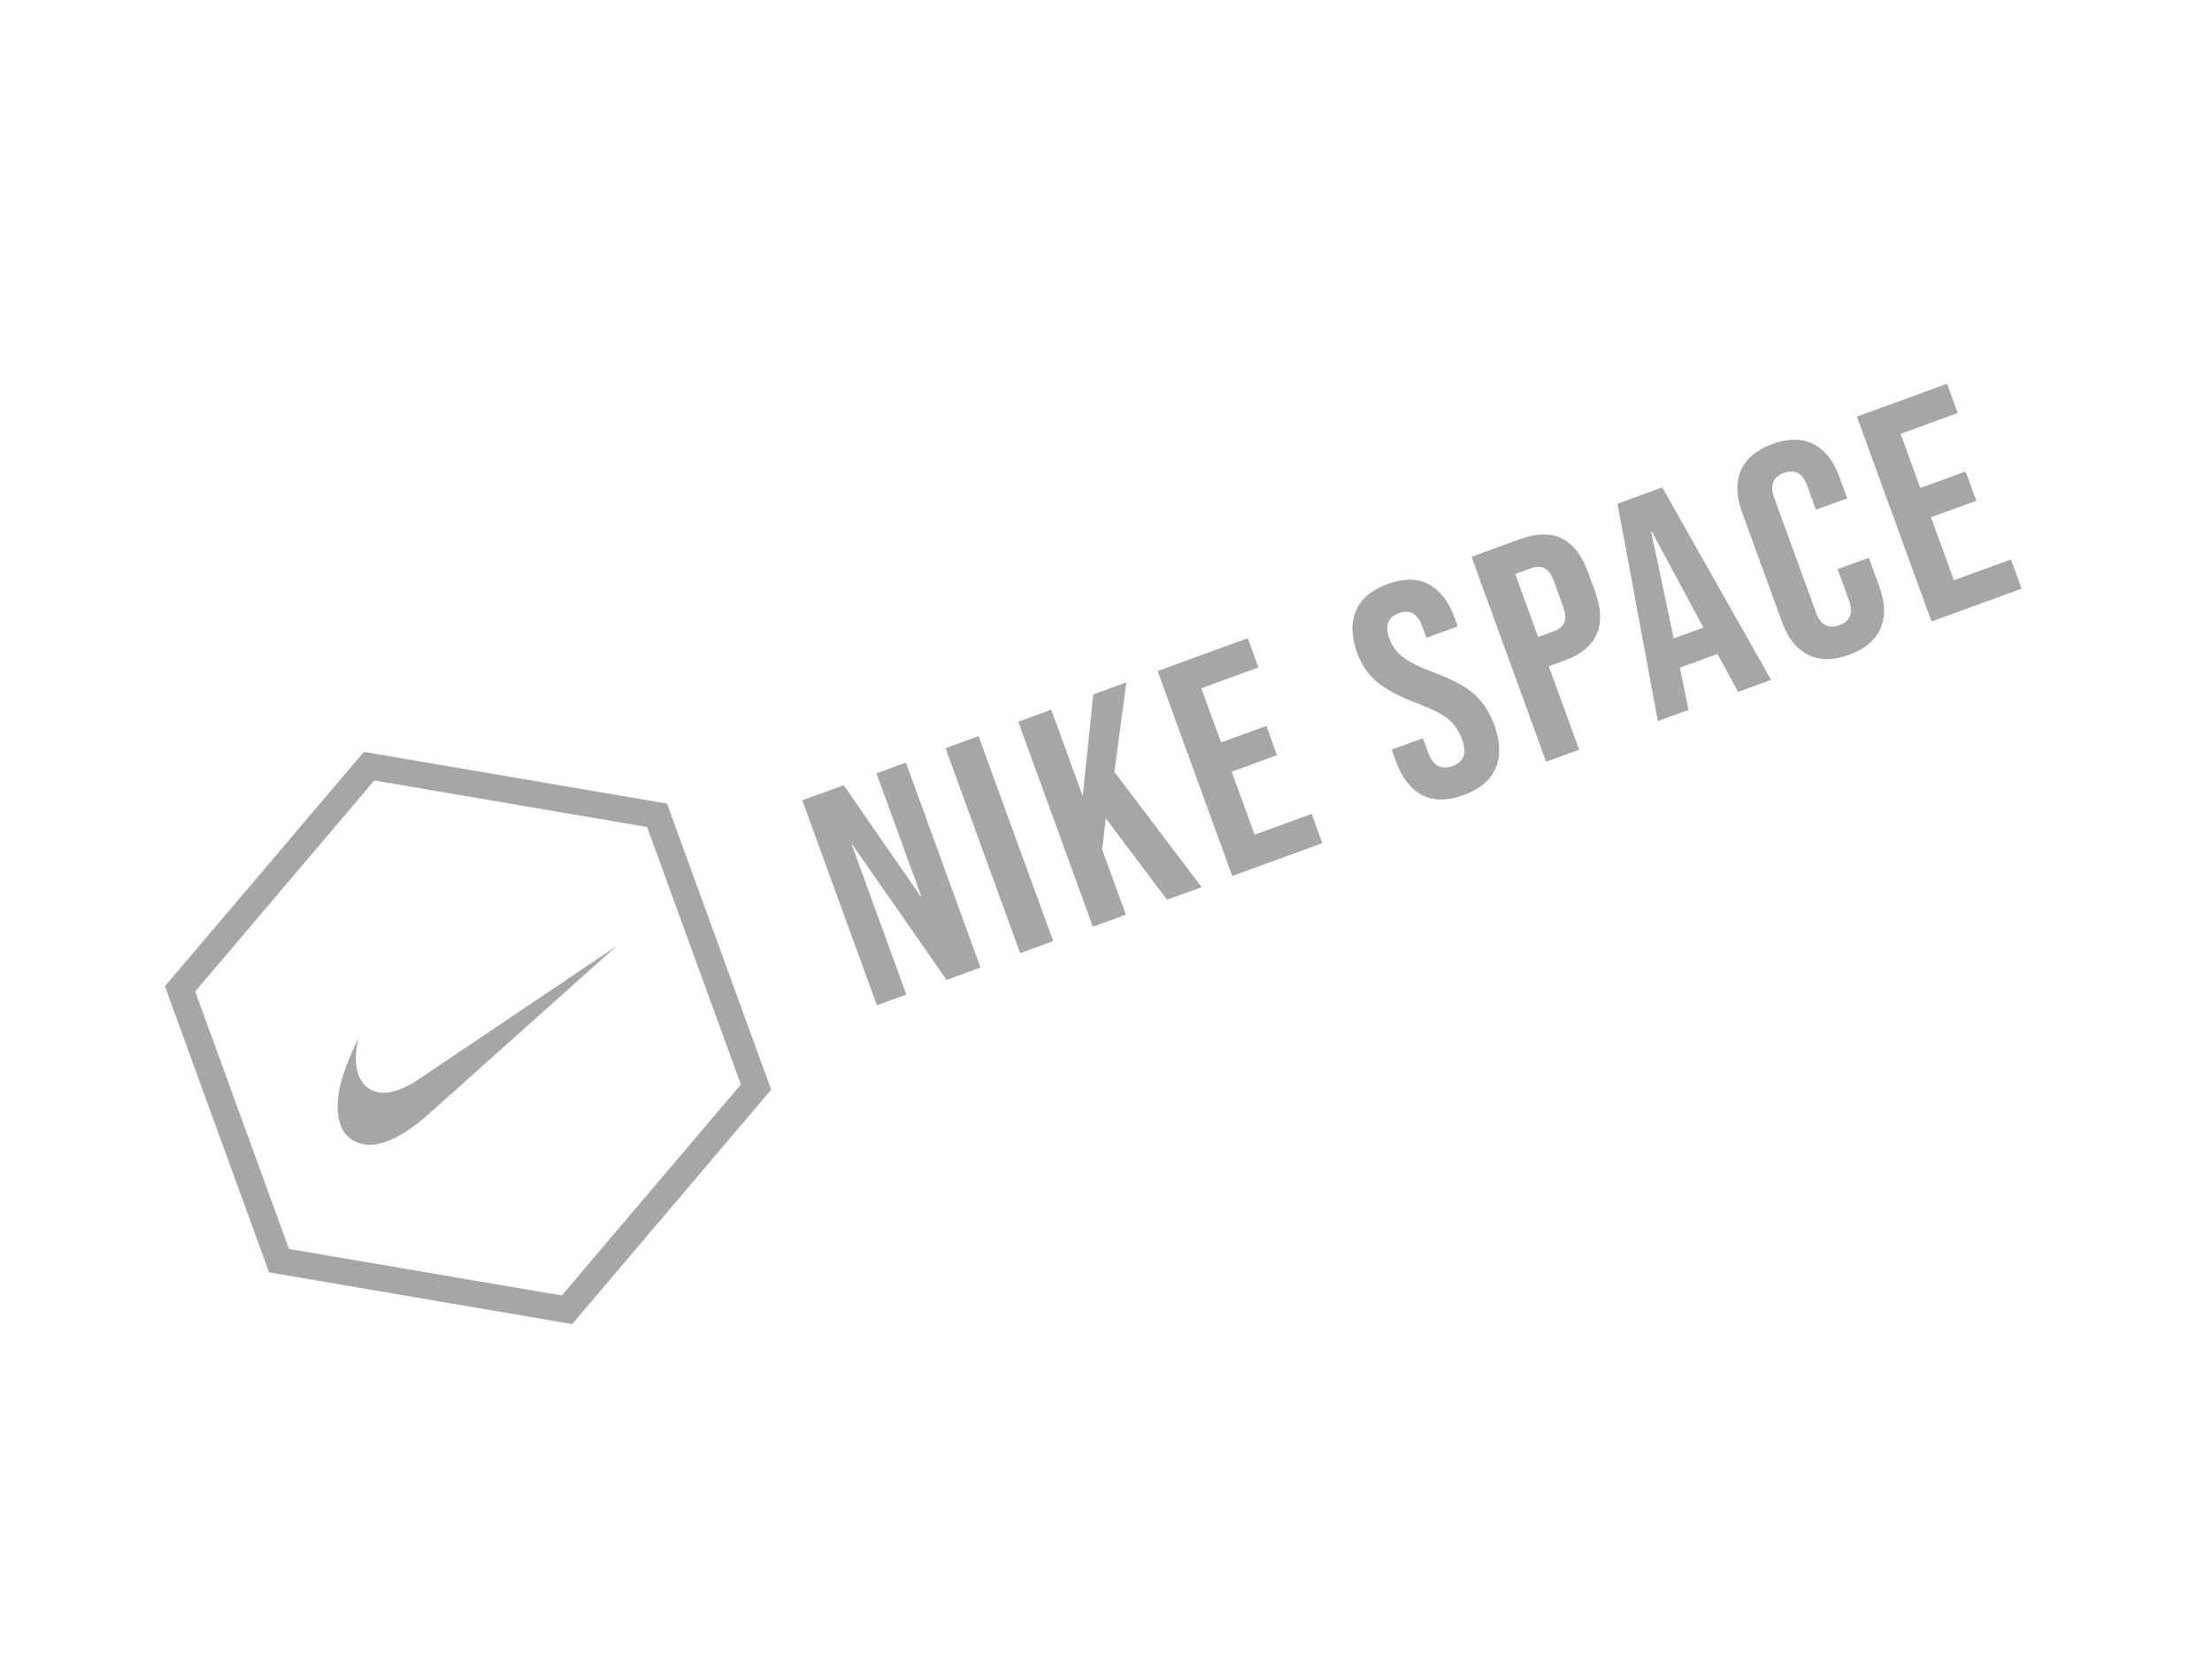
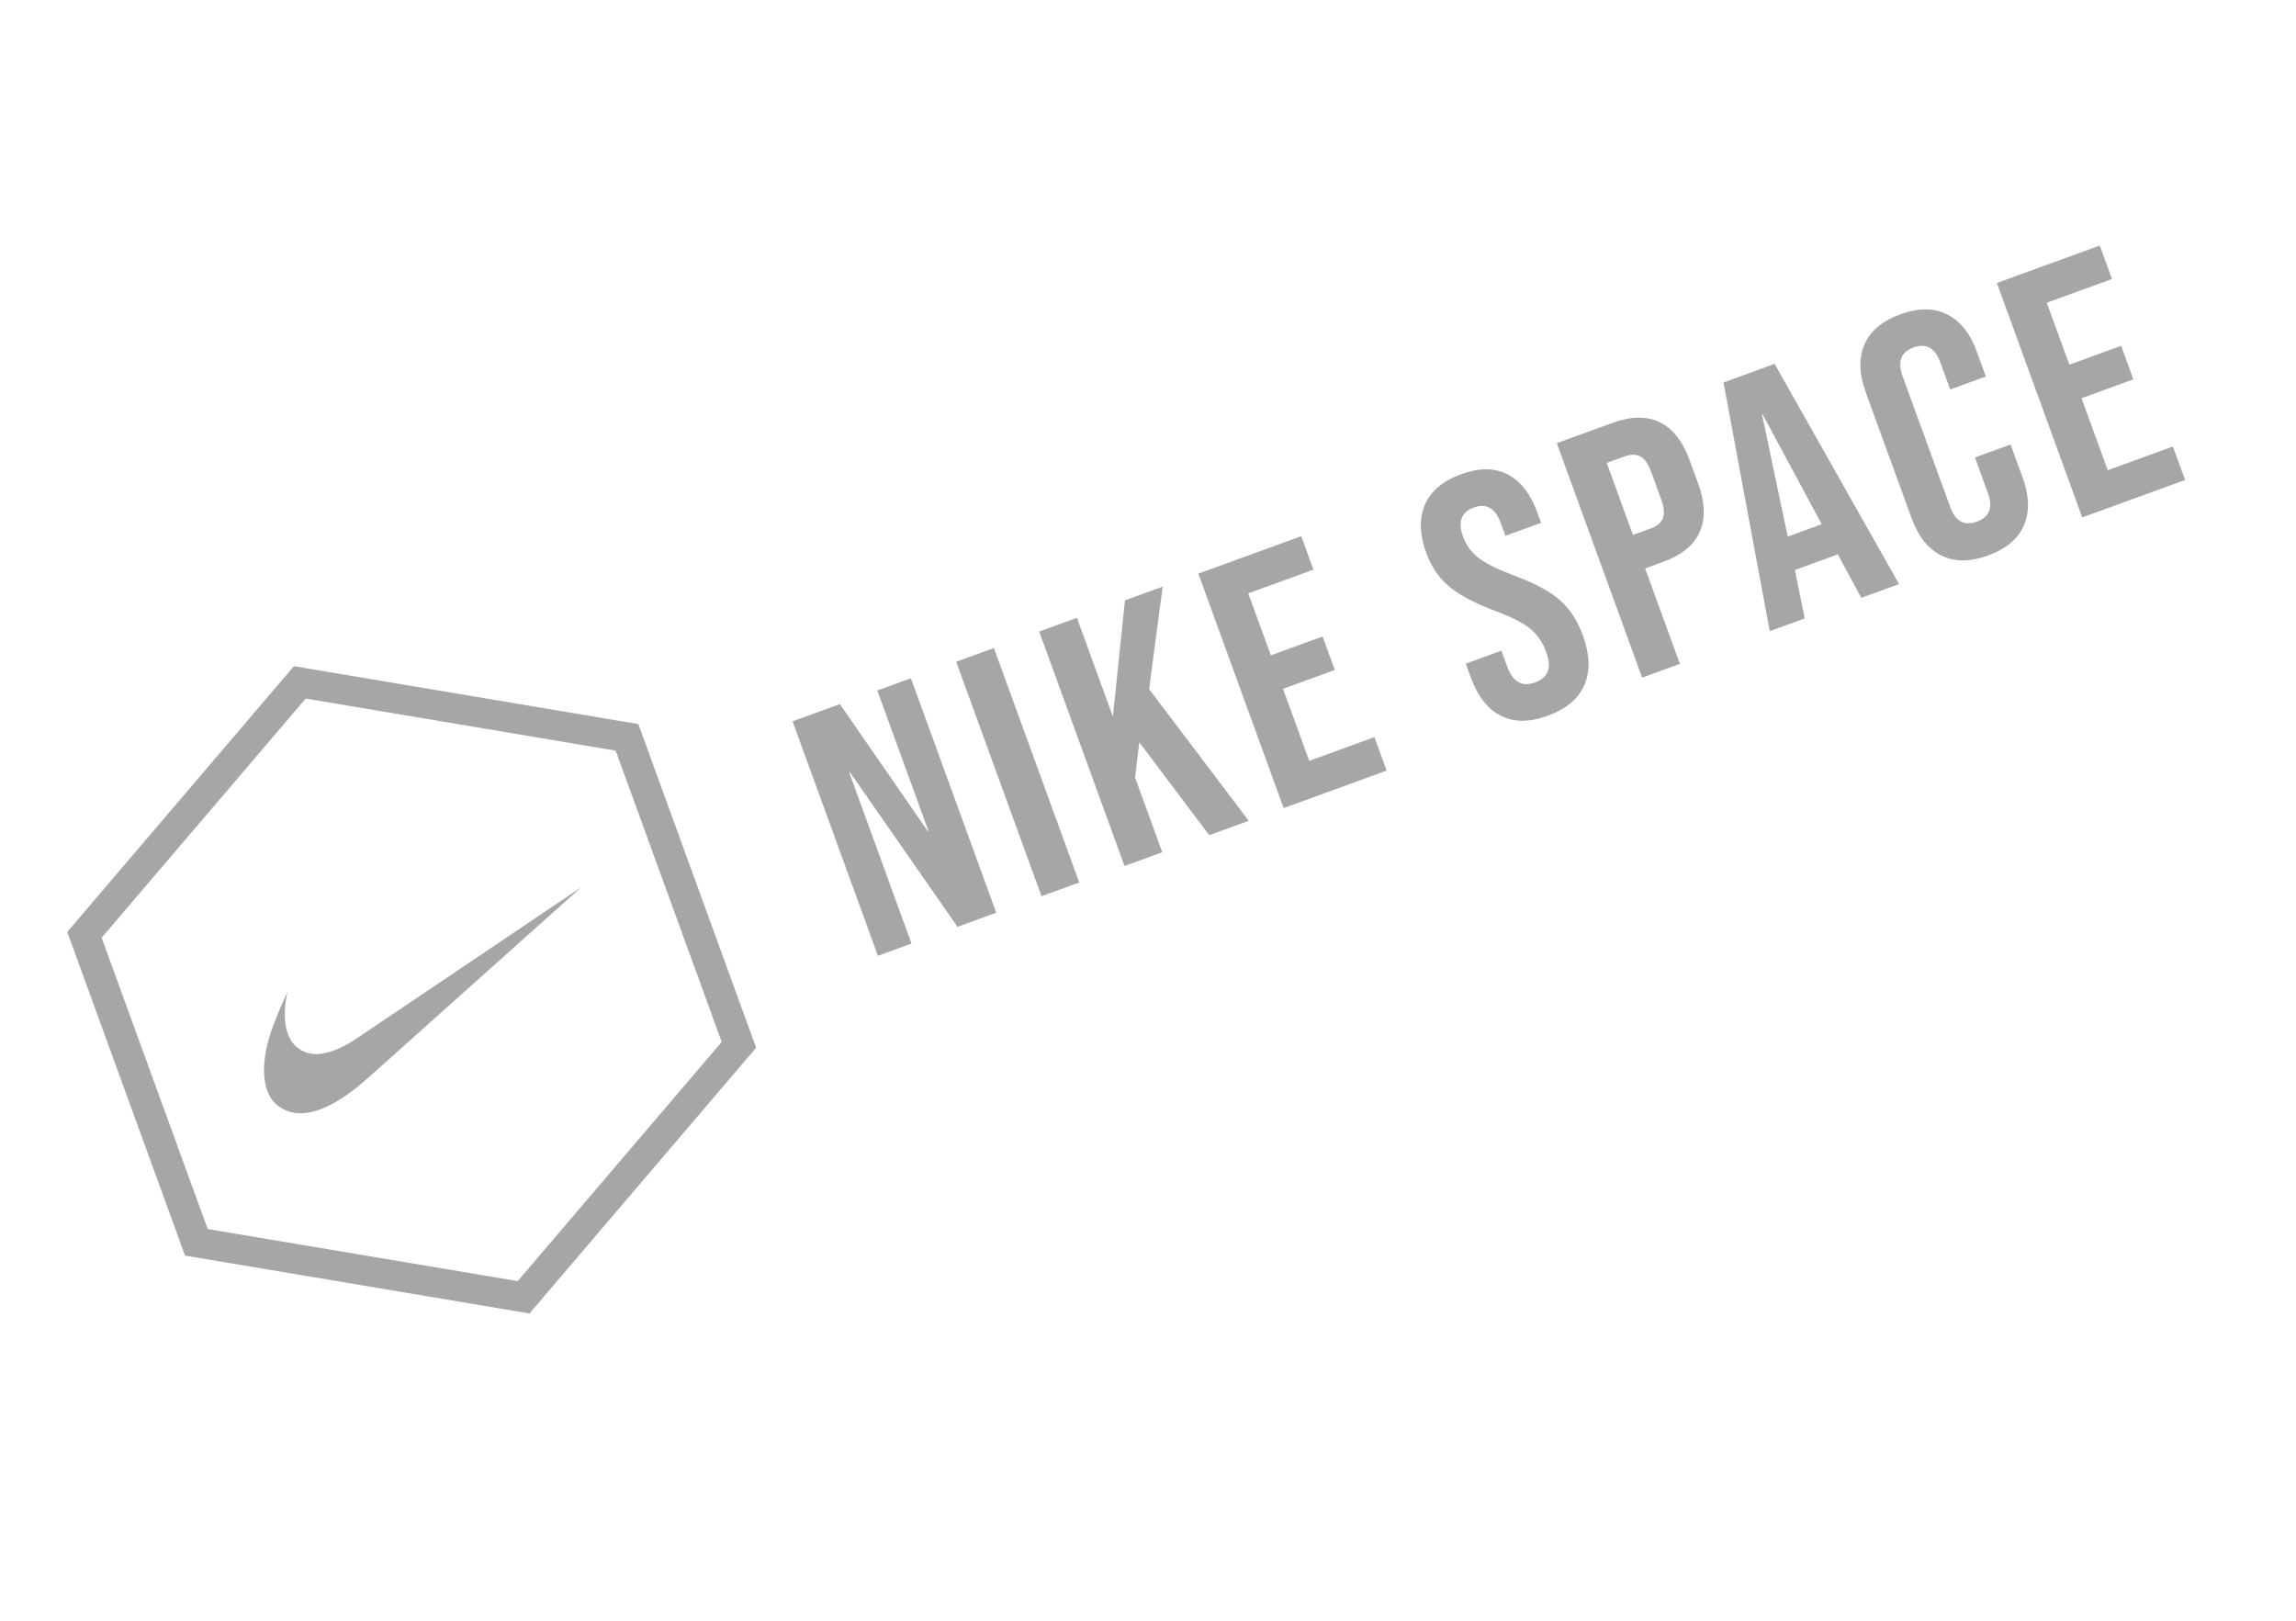
- <svg xmlns="http://www.w3.org/2000/svg" width="207px" height="157px" viewBox="0 0 207 157" version="1.1">
+ <svg xmlns="http://www.w3.org/2000/svg" width="85px" height="60px" viewBox="0 0 85 60" version="1.1">
  <defs>
    <filter x="0.0%" y="0.0%" width="100.0%" height="100.0%" filterUnits="objectBoundingBox" id="filter-1">
      <feGaussianBlur stdDeviation="0" in="SourceGraphic" />
    </filter>
  </defs>
-   <g id="07.이미지/logo-watermark(패턴)" stroke="none" stroke-width="1" fill="none" fill-rule="evenodd" opacity="0.35">
-     <g id="Group-4-Copy-4" transform="translate(103, 75.61407) rotate(-20) translate(-103, -75.61407) translate(15, 47.11407)" fill="#000000">
-       <path d="M64.932,38.708 L64.932,23.804 L64.991,23.804 L68.94,38.708 L72.32,38.708 L72.32,18.292 L69.389,18.292 L69.389,30.512 L69.329,30.512 L66.128,18.292 L62,18.292 L62,38.708 L64.932,38.708 Z M79.559,38.708 L79.559,18.292 L76.269,18.292 L76.269,38.708 L79.559,38.708 Z M86.798,38.708 L86.798,32.204 L88.114,29.608 L90.896,38.708 L94.336,38.708 L90.358,25.788 L94.277,18.292 L90.986,18.292 L86.798,26.896 L86.798,18.292 L83.508,18.292 L83.508,38.708 L86.798,38.708 Z M106.362,38.708 L106.362,35.792 L100.678,35.792 L100.678,29.521 L105.195,29.521 L105.195,26.604 L100.678,26.604 L100.678,21.208 L106.362,21.208 L106.362,18.292 L97.388,18.292 L97.388,38.708 L106.362,38.708 Z M120.301,39 C121.917,39 123.148,38.553 123.996,37.658 C124.843,36.764 125.267,35.481 125.267,33.808 C125.267,32.525 125.008,31.407 124.489,30.454 C123.971,29.501 123.023,28.442 121.647,27.275 C120.57,26.361 119.828,25.583 119.419,24.942 C119.01,24.3 118.806,23.61 118.806,22.871 C118.806,21.568 119.354,20.917 120.451,20.917 C120.989,20.917 121.398,21.077 121.677,21.398 C121.956,21.719 122.096,22.229 122.096,22.929 L122.096,22.929 L122.096,23.979 L125.207,23.979 L125.207,23.133 C125.207,21.481 124.803,20.212 123.996,19.327 C123.188,18.442 121.996,18 120.421,18 C118.826,18 117.609,18.442 116.771,19.327 C115.934,20.212 115.515,21.461 115.515,23.075 C115.515,24.261 115.784,25.326 116.323,26.269 C116.861,27.212 117.808,28.267 119.165,29.433 C120.241,30.347 120.979,31.13 121.378,31.781 C121.777,32.433 121.976,33.186 121.976,34.042 C121.976,34.761 121.832,35.281 121.543,35.602 C121.253,35.923 120.83,36.083 120.271,36.083 C119.135,36.083 118.566,35.422 118.566,34.1 L118.566,34.1 L118.566,32.7 L115.455,32.7 L115.455,33.867 C115.455,35.519 115.864,36.788 116.682,37.673 C117.499,38.558 118.706,39 120.301,39 Z M131.938,38.708 L131.938,30.396 L133.493,30.396 C135.128,30.396 136.355,29.968 137.172,29.113 C137.99,28.257 138.399,27.003 138.399,25.35 L138.399,25.35 L138.399,23.337 C138.399,21.685 137.99,20.431 137.172,19.575 C136.355,18.719 135.128,18.292 133.493,18.292 L133.493,18.292 L128.647,18.292 L128.647,38.708 L131.938,38.708 Z M133.493,27.479 L131.938,27.479 L131.938,21.208 L133.493,21.208 C134.031,21.208 134.435,21.354 134.705,21.646 C134.974,21.938 135.108,22.433 135.108,23.133 L135.108,23.133 L135.108,25.554 C135.108,26.254 134.974,26.75 134.705,27.042 C134.435,27.333 134.031,27.479 133.493,27.479 L133.493,27.479 Z M142.826,38.708 L143.424,34.712 L147.163,34.712 L147.163,34.654 L147.762,38.708 L151.052,38.708 L147.642,18.292 L143.185,18.292 L139.775,38.708 L142.826,38.708 Z M146.775,31.942 L143.813,31.942 L145.249,21.85 L145.309,21.85 L146.775,31.942 Z M158.71,39 C160.285,39 161.487,38.562 162.315,37.688 C163.142,36.812 163.556,35.578 163.556,33.983 L163.556,33.983 L163.556,31.096 L160.445,31.096 L160.445,34.217 C160.445,35.461 159.897,36.083 158.8,36.083 C157.703,36.083 157.155,35.461 157.155,34.217 L157.155,34.217 L157.155,22.812 C157.155,21.549 157.703,20.917 158.8,20.917 C159.897,20.917 160.445,21.549 160.445,22.812 L160.445,22.812 L160.445,25.175 L163.556,25.175 L163.556,23.017 C163.556,21.422 163.142,20.188 162.315,19.312 C161.487,18.438 160.285,18 158.71,18 C157.135,18 155.933,18.438 155.105,19.312 C154.278,20.188 153.864,21.422 153.864,23.017 L153.864,23.017 L153.864,33.983 C153.864,35.578 154.278,36.812 155.105,37.688 C155.933,38.562 157.135,39 158.71,39 Z M176,38.708 L176,35.792 L170.316,35.792 L170.316,29.521 L174.833,29.521 L174.833,26.604 L170.316,26.604 L170.316,21.208 L176,21.208 L176,18.292 L167.026,18.292 L167.026,38.708 L176,38.708 Z" id="NIKESPACE" fill-rule="nonzero" />
-       <path d="M25,1.10134124e-13 L50,14.25 L50,42.75 L25,57 L-2.16715534e-13,42.75 L-2.16715534e-13,14.25 L25,1.10134124e-13 Z M25,2.849 L2.499,15.674 L2.499,41.325 L25,54.15 L47.5,41.325 L47.5,15.674 L25,2.849 Z" id="Polygon-Copy-3" fill-rule="nonzero" />
-       <path d="M14.309,34.996 C13.415,34.963 12.684,34.734 12.112,34.309 C12.003,34.228 11.743,33.985 11.656,33.882 C11.424,33.609 11.266,33.344 11.161,33.049 C10.837,32.143 11.004,30.953 11.637,29.648 C12.18,28.53 13.016,27.422 14.476,25.887 C14.691,25.661 15.332,25 15.336,25 C15.337,25 15.303,25.057 15.259,25.125 C14.879,25.72 14.554,26.421 14.377,27.027 C14.093,28 14.127,28.835 14.478,29.483 C14.719,29.929 15.134,30.315 15.6,30.529 C16.415,30.902 17.61,30.933 19.068,30.619 C19.168,30.597 24.144,29.362 30.124,27.874 C36.105,26.386 40.999,25.169 41,25.17 C41.002,25.171 27.105,30.733 19.891,33.618 C18.749,34.075 18.443,34.19 17.906,34.367 C16.533,34.818 15.303,35.033 14.309,34.996" id="Fill-1-Copy-10" filter="url(#filter-1)" />
+   <g id="10.이미지/logo-watermark" stroke="none" stroke-width="1" fill="none" fill-rule="evenodd" opacity="0.35">
+     <g id="Watermark" transform="translate(0, 1)" fill="#000000">
+       <g id="Group" transform="translate(42.34283, 26.04577) rotate(-20) translate(-42.34283, -26.04577) translate(2.342828, 13.04577)">
+         <g id="Group-4-Copy-9" transform="translate(0, -0)">
+           <path d="M29.224,17.468 L29.224,10.726 L29.251,10.726 L31.035,17.468 L32.562,17.468 L32.562,8.232 L31.238,8.232 L31.238,13.76 L31.211,13.76 L29.765,8.232 L27.9,8.232 L27.9,17.468 L29.224,17.468 Z M35.832,17.468 L35.832,8.232 L34.346,8.232 L34.346,17.468 L35.832,17.468 Z M39.103,17.468 L39.103,14.526 L39.697,13.351 L40.954,17.468 L42.508,17.468 L40.711,11.623 L42.481,8.232 L40.995,8.232 L39.103,12.124 L39.103,8.232 L37.616,8.232 L37.616,17.468 L39.103,17.468 Z M47.941,17.468 L47.941,16.149 L45.373,16.149 L45.373,13.312 L47.414,13.312 L47.414,11.992 L45.373,11.992 L45.373,9.551 L47.941,9.551 L47.941,8.232 L43.886,8.232 L43.886,17.468 L47.941,17.468 Z M54.238,17.6 C54.968,17.6 55.524,17.398 55.907,16.993 C56.29,16.588 56.481,16.008 56.481,15.251 C56.481,14.671 56.364,14.165 56.13,13.734 C55.895,13.303 55.468,12.824 54.846,12.296 C54.359,11.882 54.024,11.531 53.839,11.24 C53.655,10.95 53.562,10.638 53.562,10.303 C53.562,9.714 53.81,9.419 54.305,9.419 C54.549,9.419 54.733,9.492 54.859,9.637 C54.986,9.782 55.049,10.013 55.049,10.33 L55.049,10.33 L55.049,10.805 L56.454,10.805 L56.454,10.422 C56.454,9.675 56.272,9.101 55.907,8.7 C55.542,8.3 55.004,8.1 54.292,8.1 C53.571,8.1 53.022,8.3 52.643,8.7 C52.265,9.101 52.076,9.666 52.076,10.396 C52.076,10.932 52.197,11.414 52.441,11.841 C52.684,12.267 53.112,12.744 53.724,13.272 C54.211,13.686 54.544,14.04 54.724,14.334 C54.905,14.629 54.995,14.97 54.995,15.357 C54.995,15.682 54.929,15.918 54.799,16.063 C54.668,16.208 54.477,16.281 54.224,16.281 C53.711,16.281 53.454,15.981 53.454,15.383 L53.454,15.383 L53.454,14.75 L52.049,14.75 L52.049,15.278 C52.049,16.025 52.233,16.599 52.603,17 C52.972,17.4 53.517,17.6 54.238,17.6 Z M59.495,17.468 L59.495,13.708 L60.197,13.708 C60.936,13.708 61.49,13.514 61.859,13.127 C62.229,12.74 62.414,12.173 62.414,11.425 L62.414,11.425 L62.414,10.515 C62.414,9.767 62.229,9.2 61.859,8.812 C61.49,8.425 60.936,8.232 60.197,8.232 L60.197,8.232 L58.008,8.232 L58.008,17.468 L59.495,17.468 Z M60.197,12.388 L59.495,12.388 L59.495,9.551 L60.197,9.551 C60.441,9.551 60.623,9.617 60.745,9.749 C60.866,9.881 60.927,10.106 60.927,10.422 L60.927,10.422 L60.927,11.517 C60.927,11.834 60.866,12.058 60.745,12.19 C60.623,12.322 60.441,12.388 60.197,12.388 L60.197,12.388 Z M64.414,17.468 L64.684,15.66 L66.373,15.66 L66.373,15.634 L66.643,17.468 L68.13,17.468 L66.589,8.232 L64.576,8.232 L63.035,17.468 L64.414,17.468 Z M66.197,14.407 L64.859,14.407 L65.508,9.842 L65.535,9.842 L66.197,14.407 Z M71.589,17.6 C72.301,17.6 72.844,17.402 73.218,17.006 C73.591,16.61 73.778,16.052 73.778,15.331 L73.778,15.331 L73.778,14.024 L72.373,14.024 L72.373,15.436 C72.373,15.999 72.125,16.281 71.63,16.281 C71.134,16.281 70.886,15.999 70.886,15.436 L70.886,15.436 L70.886,10.277 C70.886,9.705 71.134,9.419 71.63,9.419 C72.125,9.419 72.373,9.705 72.373,10.277 L72.373,10.277 L72.373,11.346 L73.778,11.346 L73.778,10.369 C73.778,9.648 73.591,9.09 73.218,8.694 C72.844,8.298 72.301,8.1 71.589,8.1 C70.877,8.1 70.335,8.298 69.961,8.694 C69.587,9.09 69.4,9.648 69.4,10.369 L69.4,10.369 L69.4,15.331 C69.4,16.052 69.587,16.61 69.961,17.006 C70.335,17.402 70.877,17.6 71.589,17.6 Z M79.4,17.468 L79.4,16.149 L76.832,16.149 L76.832,13.312 L78.873,13.312 L78.873,11.992 L76.832,11.992 L76.832,9.551 L79.4,9.551 L79.4,8.232 L75.346,8.232 L75.346,17.468 L79.4,17.468 Z" id="NIKESPACE" fill-rule="nonzero" />
+           <path d="M11.25,4.95603558e-14 L22.5,6.375 L22.5,19.125 L11.25,25.5 L-9.75219905e-14,19.125 L-9.75219905e-14,6.375 L11.25,4.95603558e-14 Z M11.25,1.275 L1.124,7.012 L1.124,18.488 L11.25,24.225 L21.375,18.488 L21.375,7.012 L11.25,1.275 Z" id="Polygon-Copy-3" fill-rule="nonzero" />
+           <path d="M6.439,15.748 C6.037,15.733 5.708,15.63 5.451,15.439 C5.401,15.403 5.284,15.293 5.245,15.247 C5.141,15.124 5.07,15.005 5.022,14.872 C4.877,14.464 4.952,13.929 5.237,13.342 C5.481,12.839 5.857,12.34 6.514,11.649 C6.611,11.547 6.899,11.25 6.901,11.25 C6.902,11.25 6.886,11.275 6.866,11.306 C6.696,11.574 6.549,11.889 6.47,12.162 C6.342,12.6 6.357,12.976 6.515,13.267 C6.624,13.468 6.81,13.642 7.02,13.738 C7.387,13.906 7.924,13.92 8.581,13.779 C8.626,13.769 10.865,13.213 13.556,12.543 C16.247,11.874 18.45,11.326 18.45,11.326 C18.451,11.327 12.197,13.83 8.951,15.128 C8.437,15.334 8.299,15.386 8.058,15.465 C7.44,15.668 6.887,15.765 6.439,15.748" id="Fill-1-Copy-10" filter="url(#filter-1)" />
+         </g>
+       </g>
    </g>
  </g>
</svg>
